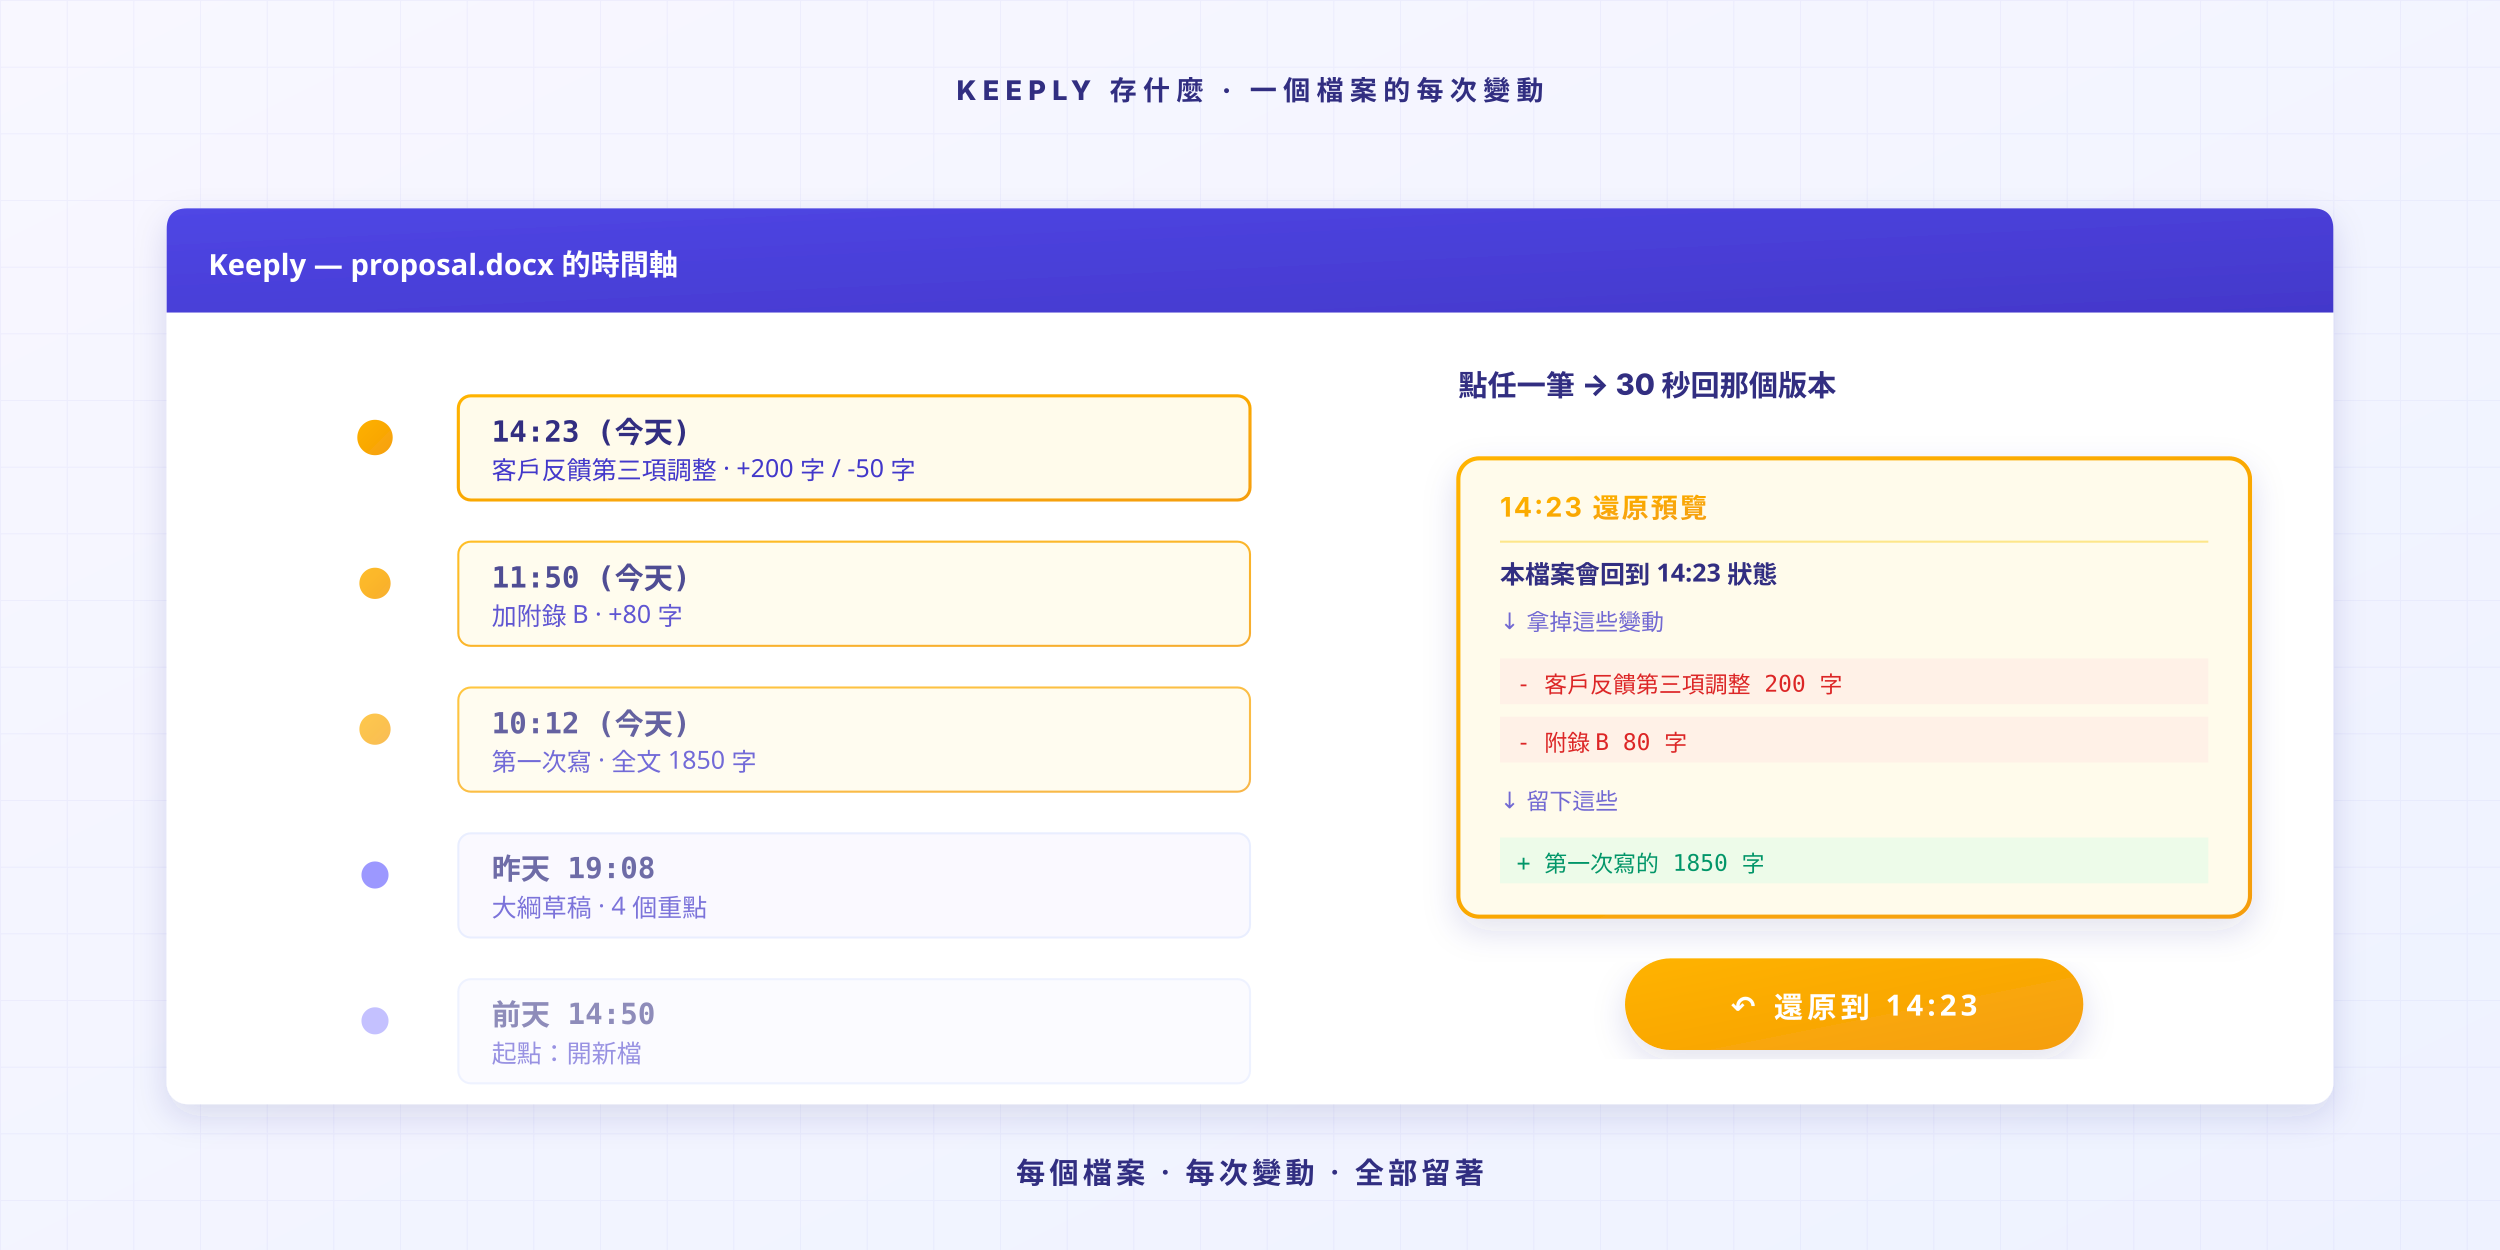
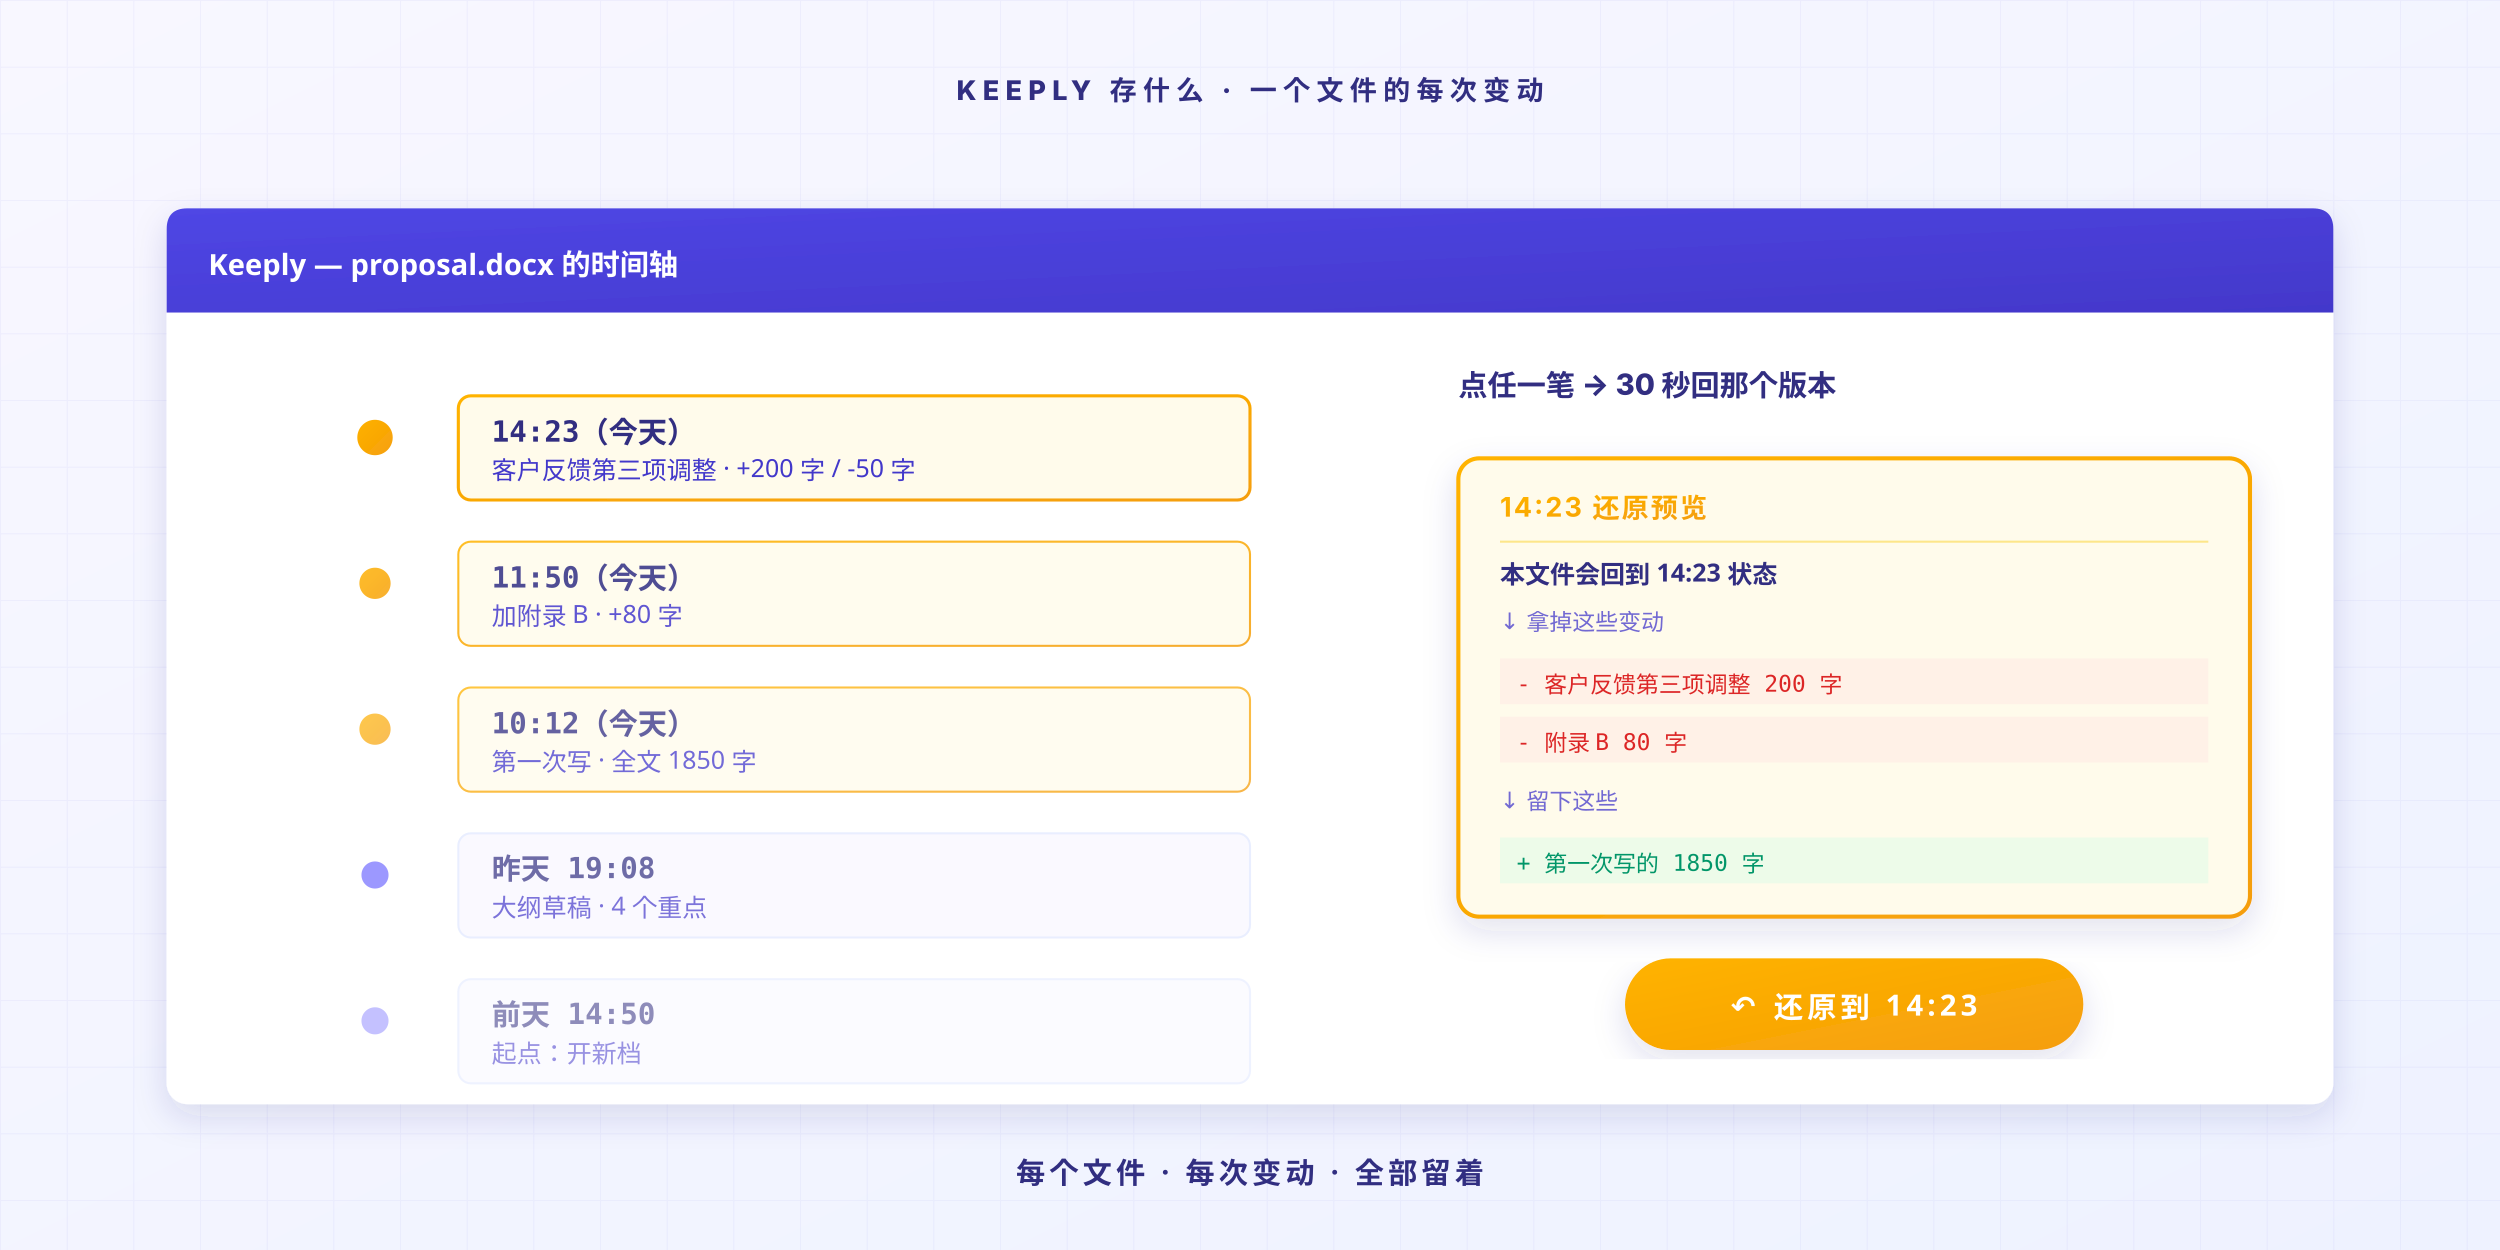
- <svg xmlns="http://www.w3.org/2000/svg" viewBox="0 0 1200 600" fill="none" font-family="'Inter','Noto Sans TC',system-ui,sans-serif">
+ <svg xmlns="http://www.w3.org/2000/svg" viewBox="0 0 1200 600" fill="none" font-family="'Inter','Noto Sans SC','PingFang SC',system-ui,sans-serif">
  <defs>
    <linearGradient id="g-indigo" x1="0" y1="0" x2="1" y2="1">
      <stop offset="0" stop-color="#4F46E5" />
      <stop offset="1" stop-color="#4338CA" />
    </linearGradient>
    <linearGradient id="g-amber" x1="0" y1="0" x2="1" y2="1">
      <stop offset="0" stop-color="#FFB300" />
      <stop offset="1" stop-color="#F59E0B" />
    </linearGradient>
    <linearGradient id="g-paper" x1="0" y1="0" x2="1" y2="1">
      <stop offset="0" stop-color="#F8F7FF" />
      <stop offset="1" stop-color="#EEF2FF" />
    </linearGradient>
    <pattern id="grid" x="0" y="0" width="32" height="32" patternUnits="userSpaceOnUse">
      <path d="M 32 0 L 0 0 0 32" fill="none" stroke="#4338CA" stroke-width="1" opacity="0.05" />
    </pattern>
    <filter id="shadow">
      <feDropShadow dx="0" dy="6" stdDeviation="8" flood-color="#312E81" flood-opacity="0.14" />
    </filter>
  </defs>
  <rect width="1200" height="600" fill="url(#g-paper)" />
  <rect width="1200" height="600" fill="url(#grid)" />
-   <text x="600" y="48" font-size="13" font-weight="800" fill="#312E81" text-anchor="middle" letter-spacing="3">KEEPLY 存什麼 · 一個檔案的每次變動</text>
+   <text x="600" y="48" font-size="13" font-weight="800" fill="#312E81" text-anchor="middle" letter-spacing="3">KEEPLY 存什么 · 一个文件的每次变动</text>
  <g transform="translate(80, 100)" filter="url(#shadow)">
    <rect width="1040" height="430" rx="10" fill="#ffffff" />
    <path d="M0 10 Q0 0 10 0 L1030 0 Q1040 0 1040 10 L1040 50 L0 50 Z" fill="url(#g-indigo)" />
-     <text x="20" y="32" font-size="14" font-weight="600" fill="#ffffff" font-family="system-ui,sans-serif">Keeply — proposal.docx 的時間軸</text>
+     <text x="20" y="32" font-size="14" font-weight="600" fill="#ffffff" font-family="system-ui,sans-serif">Keeply — proposal.docx 的时间轴</text>
    <g transform="translate(80, 90)">
      <line x1="20" y1="0" x2="20" y2="320" stroke="url(#g-amber)" stroke-width="4" />
      <g font-family="system-ui,sans-serif">
        <circle cx="20" cy="20" r="10" fill="url(#g-amber)" stroke="#ffffff" stroke-width="3" />
        <g transform="translate(60, 0)">
          <rect width="380" height="50" rx="6" fill="#FFFBEB" stroke="url(#g-amber)" stroke-width="1.5" />
-           <text x="16" y="22" font-size="14" font-weight="700" fill="#312E81" font-family="'JetBrains Mono',ui-monospace,monospace">14:23 (今天)</text>
-           <text x="16" y="40" font-size="12" font-weight="500" fill="#4338CA">客戶反饋第三項調整 · +200 字 / -50 字</text>
+           <text x="16" y="22" font-size="14" font-weight="700" fill="#312E81" font-family="'JetBrains Mono',ui-monospace,monospace">14:23（今天）</text>
+           <text x="16" y="40" font-size="12" font-weight="500" fill="#4338CA">客户反馈第三项调整 · +200 字 / -50 字</text>
        </g>
        <circle cx="20" cy="90" r="9" fill="url(#g-amber)" opacity="0.85" stroke="#ffffff" stroke-width="3" />
        <g transform="translate(60, 70)" opacity="0.85">
          <rect width="380" height="50" rx="6" fill="#FFFBEB" stroke="url(#g-amber)" stroke-width="1" />
-           <text x="16" y="22" font-size="14" font-weight="700" fill="#312E81" font-family="'JetBrains Mono',ui-monospace,monospace">11:50 (今天)</text>
-           <text x="16" y="40" font-size="12" font-weight="500" fill="#4338CA">加附錄 B · +80 字</text>
+           <text x="16" y="22" font-size="14" font-weight="700" fill="#312E81" font-family="'JetBrains Mono',ui-monospace,monospace">11:50（今天）</text>
+           <text x="16" y="40" font-size="12" font-weight="500" fill="#4338CA">加附录 B · +80 字</text>
        </g>
        <circle cx="20" cy="160" r="9" fill="url(#g-amber)" opacity="0.7" stroke="#ffffff" stroke-width="3" />
        <g transform="translate(60, 140)" opacity="0.75">
          <rect width="380" height="50" rx="6" fill="#FFFBEB" stroke="url(#g-amber)" stroke-width="1" />
-           <text x="16" y="22" font-size="14" font-weight="700" fill="#312E81" font-family="'JetBrains Mono',ui-monospace,monospace">10:12 (今天)</text>
-           <text x="16" y="40" font-size="12" font-weight="500" fill="#4338CA">第一次寫 · 全文 1850 字</text>
+           <text x="16" y="22" font-size="14" font-weight="700" fill="#312E81" font-family="'JetBrains Mono',ui-monospace,monospace">10:12（今天）</text>
+           <text x="16" y="40" font-size="12" font-weight="500" fill="#4338CA">第一次写 · 全文 1850 字</text>
        </g>
        <circle cx="20" cy="230" r="8" fill="#9C98FF" stroke="#ffffff" stroke-width="3" />
        <g transform="translate(60, 210)" opacity="0.7">
          <rect width="380" height="50" rx="6" fill="#F8F7FF" stroke="#E0E7FF" stroke-width="1" />
          <text x="16" y="22" font-size="14" font-weight="700" fill="#312E81" font-family="'JetBrains Mono',ui-monospace,monospace">昨天 19:08</text>
-           <text x="16" y="40" font-size="12" font-weight="500" fill="#4338CA">大綱草稿 · 4 個重點</text>
+           <text x="16" y="40" font-size="12" font-weight="500" fill="#4338CA">大纲草稿 · 4 个重点</text>
        </g>
        <circle cx="20" cy="300" r="8" fill="#9C98FF" stroke="#ffffff" stroke-width="3" opacity="0.6" />
        <g transform="translate(60, 280)" opacity="0.55">
          <rect width="380" height="50" rx="6" fill="#F8F7FF" stroke="#E0E7FF" stroke-width="1" />
          <text x="16" y="22" font-size="14" font-weight="700" fill="#312E81" font-family="'JetBrains Mono',ui-monospace,monospace">前天 14:50</text>
-           <text x="16" y="40" font-size="12" font-weight="500" fill="#4338CA">起點：開新檔</text>
+           <text x="16" y="40" font-size="12" font-weight="500" fill="#4338CA">起点：开新档</text>
        </g>
      </g>
    </g>
    <g transform="translate(620, 90)">
-       <text x="0" y="0" font-size="14" font-weight="800" fill="#312E81">點任一筆 → 30 秒回那個版本</text>
+       <text x="0" y="0" font-size="14" font-weight="800" fill="#312E81">点任一笔 → 30 秒回那个版本</text>
      <g transform="translate(0, 30)" filter="url(#shadow)">
        <rect width="380" height="220" rx="10" fill="#FFFBEB" stroke="url(#g-amber)" stroke-width="2" />
-         <text x="20" y="28" font-size="13" font-weight="700" fill="url(#g-amber)" letter-spacing="1">14:23 還原預覽</text>
+         <text x="20" y="28" font-size="13" font-weight="700" fill="url(#g-amber)" letter-spacing="1">14:23 还原预览</text>
        <line x1="20" y1="40" x2="360" y2="40" stroke="#FDE68A" />
        <g font-family="system-ui,sans-serif" transform="translate(20, 60)">
-           <text x="0" y="0" font-size="12" font-weight="700" fill="#312E81">本檔案會回到 14:23 狀態</text>
-           <text x="0" y="22" font-size="11" font-weight="500" fill="#4338CA" opacity="0.75">↓ 拿掉這些變動</text>
+           <text x="0" y="0" font-size="12" font-weight="700" fill="#312E81">本文件会回到 14:23 状态</text>
+           <text x="0" y="22" font-size="11" font-weight="500" fill="#4338CA" opacity="0.75">↓ 拿掉这些变动</text>
          <g transform="translate(0, 36)">
            <rect width="340" height="22" fill="#FEE2E2" opacity="0.4" />
-             <text x="8" y="16" font-size="11" font-weight="500" fill="#DC2626" font-family="'JetBrains Mono',ui-monospace,monospace">- 客戶反饋第三項調整 200 字</text>
+             <text x="8" y="16" font-size="11" font-weight="500" fill="#DC2626" font-family="'JetBrains Mono',ui-monospace,monospace">- 客户反馈第三项调整 200 字</text>
          </g>
          <g transform="translate(0, 64)">
            <rect width="340" height="22" fill="#FEE2E2" opacity="0.4" />
-             <text x="8" y="16" font-size="11" font-weight="500" fill="#DC2626" font-family="'JetBrains Mono',ui-monospace,monospace">- 附錄 B 80 字</text>
+             <text x="8" y="16" font-size="11" font-weight="500" fill="#DC2626" font-family="'JetBrains Mono',ui-monospace,monospace">- 附录 B 80 字</text>
          </g>
-           <text x="0" y="108" font-size="11" font-weight="500" fill="#4338CA" opacity="0.75">↓ 留下這些</text>
+           <text x="0" y="108" font-size="11" font-weight="500" fill="#4338CA" opacity="0.75">↓ 留下这些</text>
          <g transform="translate(0, 122)">
            <rect width="340" height="22" fill="#D1FAE5" opacity="0.4" />
-             <text x="8" y="16" font-size="11" font-weight="500" fill="#059669" font-family="'JetBrains Mono',ui-monospace,monospace">+ 第一次寫的 1850 字</text>
+             <text x="8" y="16" font-size="11" font-weight="500" fill="#059669" font-family="'JetBrains Mono',ui-monospace,monospace">+ 第一次写的 1850 字</text>
          </g>
        </g>
      </g>
      <g transform="translate(80, 270)" filter="url(#shadow)">
        <rect width="220" height="44" rx="22" fill="url(#g-amber)" />
-         <text x="110" y="28" font-size="14" font-weight="800" fill="#ffffff" text-anchor="middle" letter-spacing="2" font-family="system-ui,sans-serif">↶ 還原到 14:23</text>
+         <text x="110" y="28" font-size="14" font-weight="800" fill="#ffffff" text-anchor="middle" letter-spacing="2" font-family="system-ui,sans-serif">↶ 还原到 14:23</text>
      </g>
    </g>
  </g>
-   <text x="600" y="568" font-size="14" font-weight="700" fill="#312E81" text-anchor="middle" letter-spacing="2">每個檔案 · 每次變動 · 全部留著</text>
+   <text x="600" y="568" font-size="14" font-weight="700" fill="#312E81" text-anchor="middle" letter-spacing="2">每个文件 · 每次变动 · 全部留着</text>
</svg>
